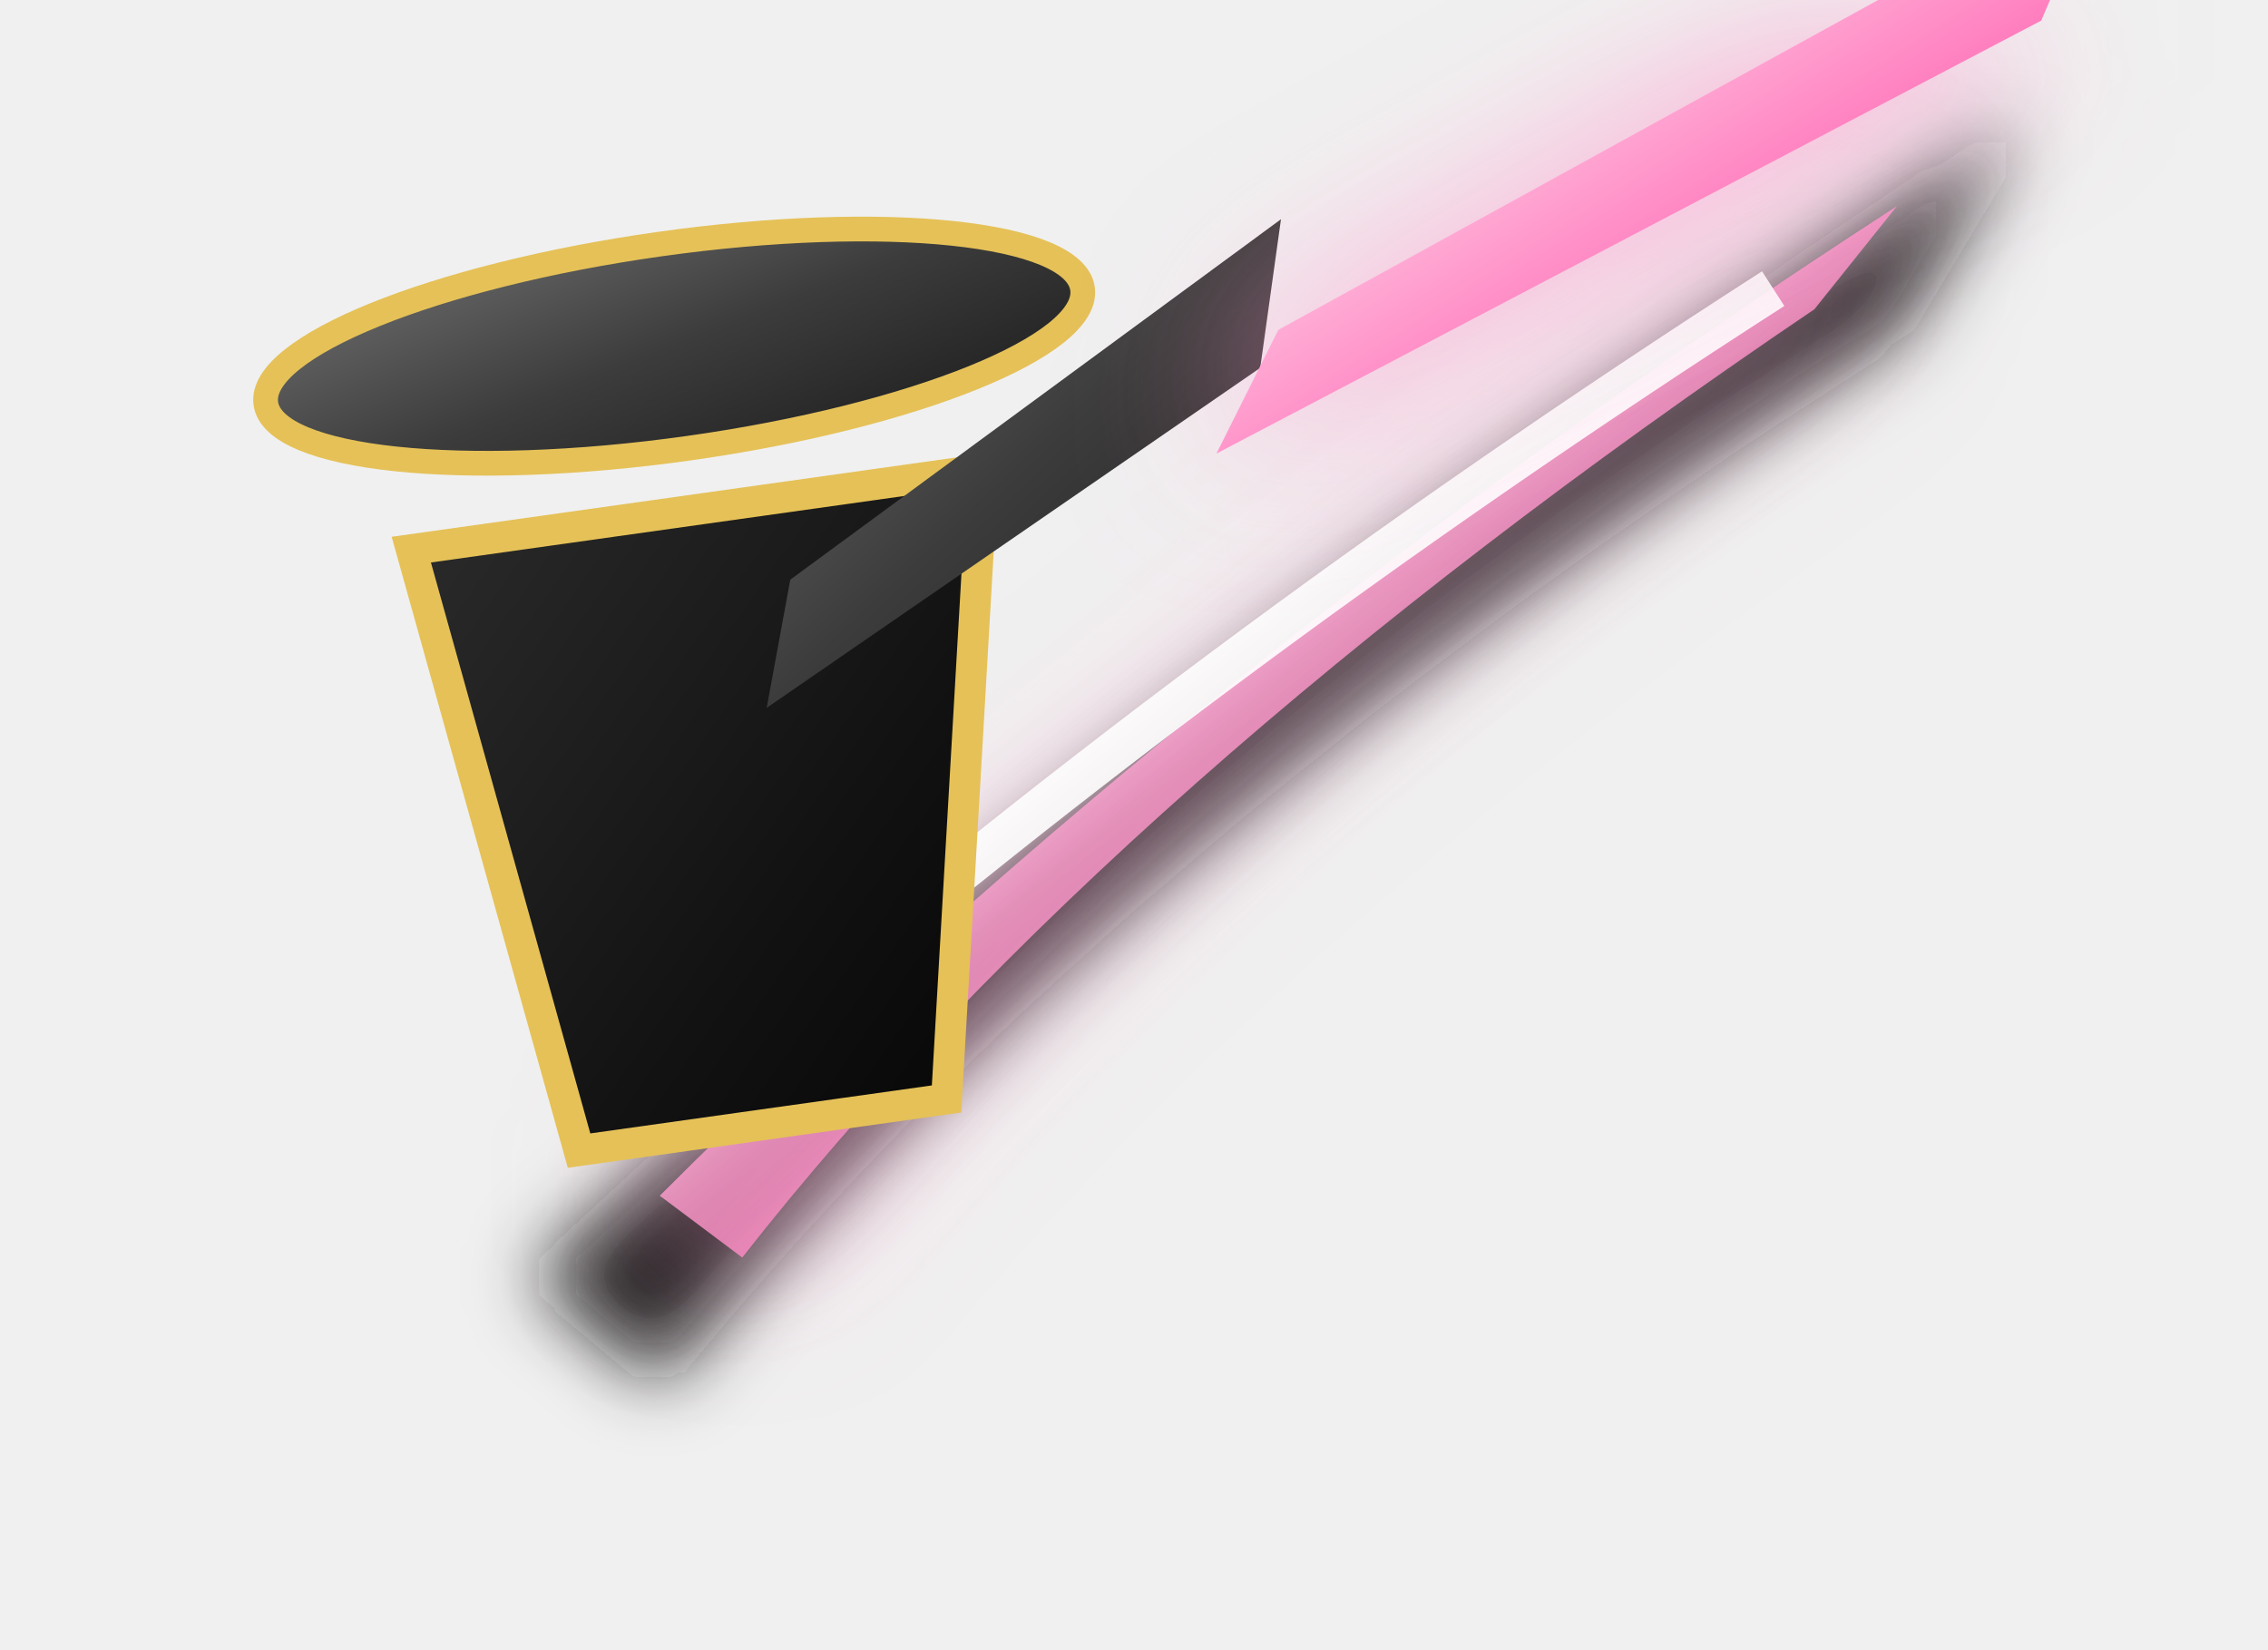
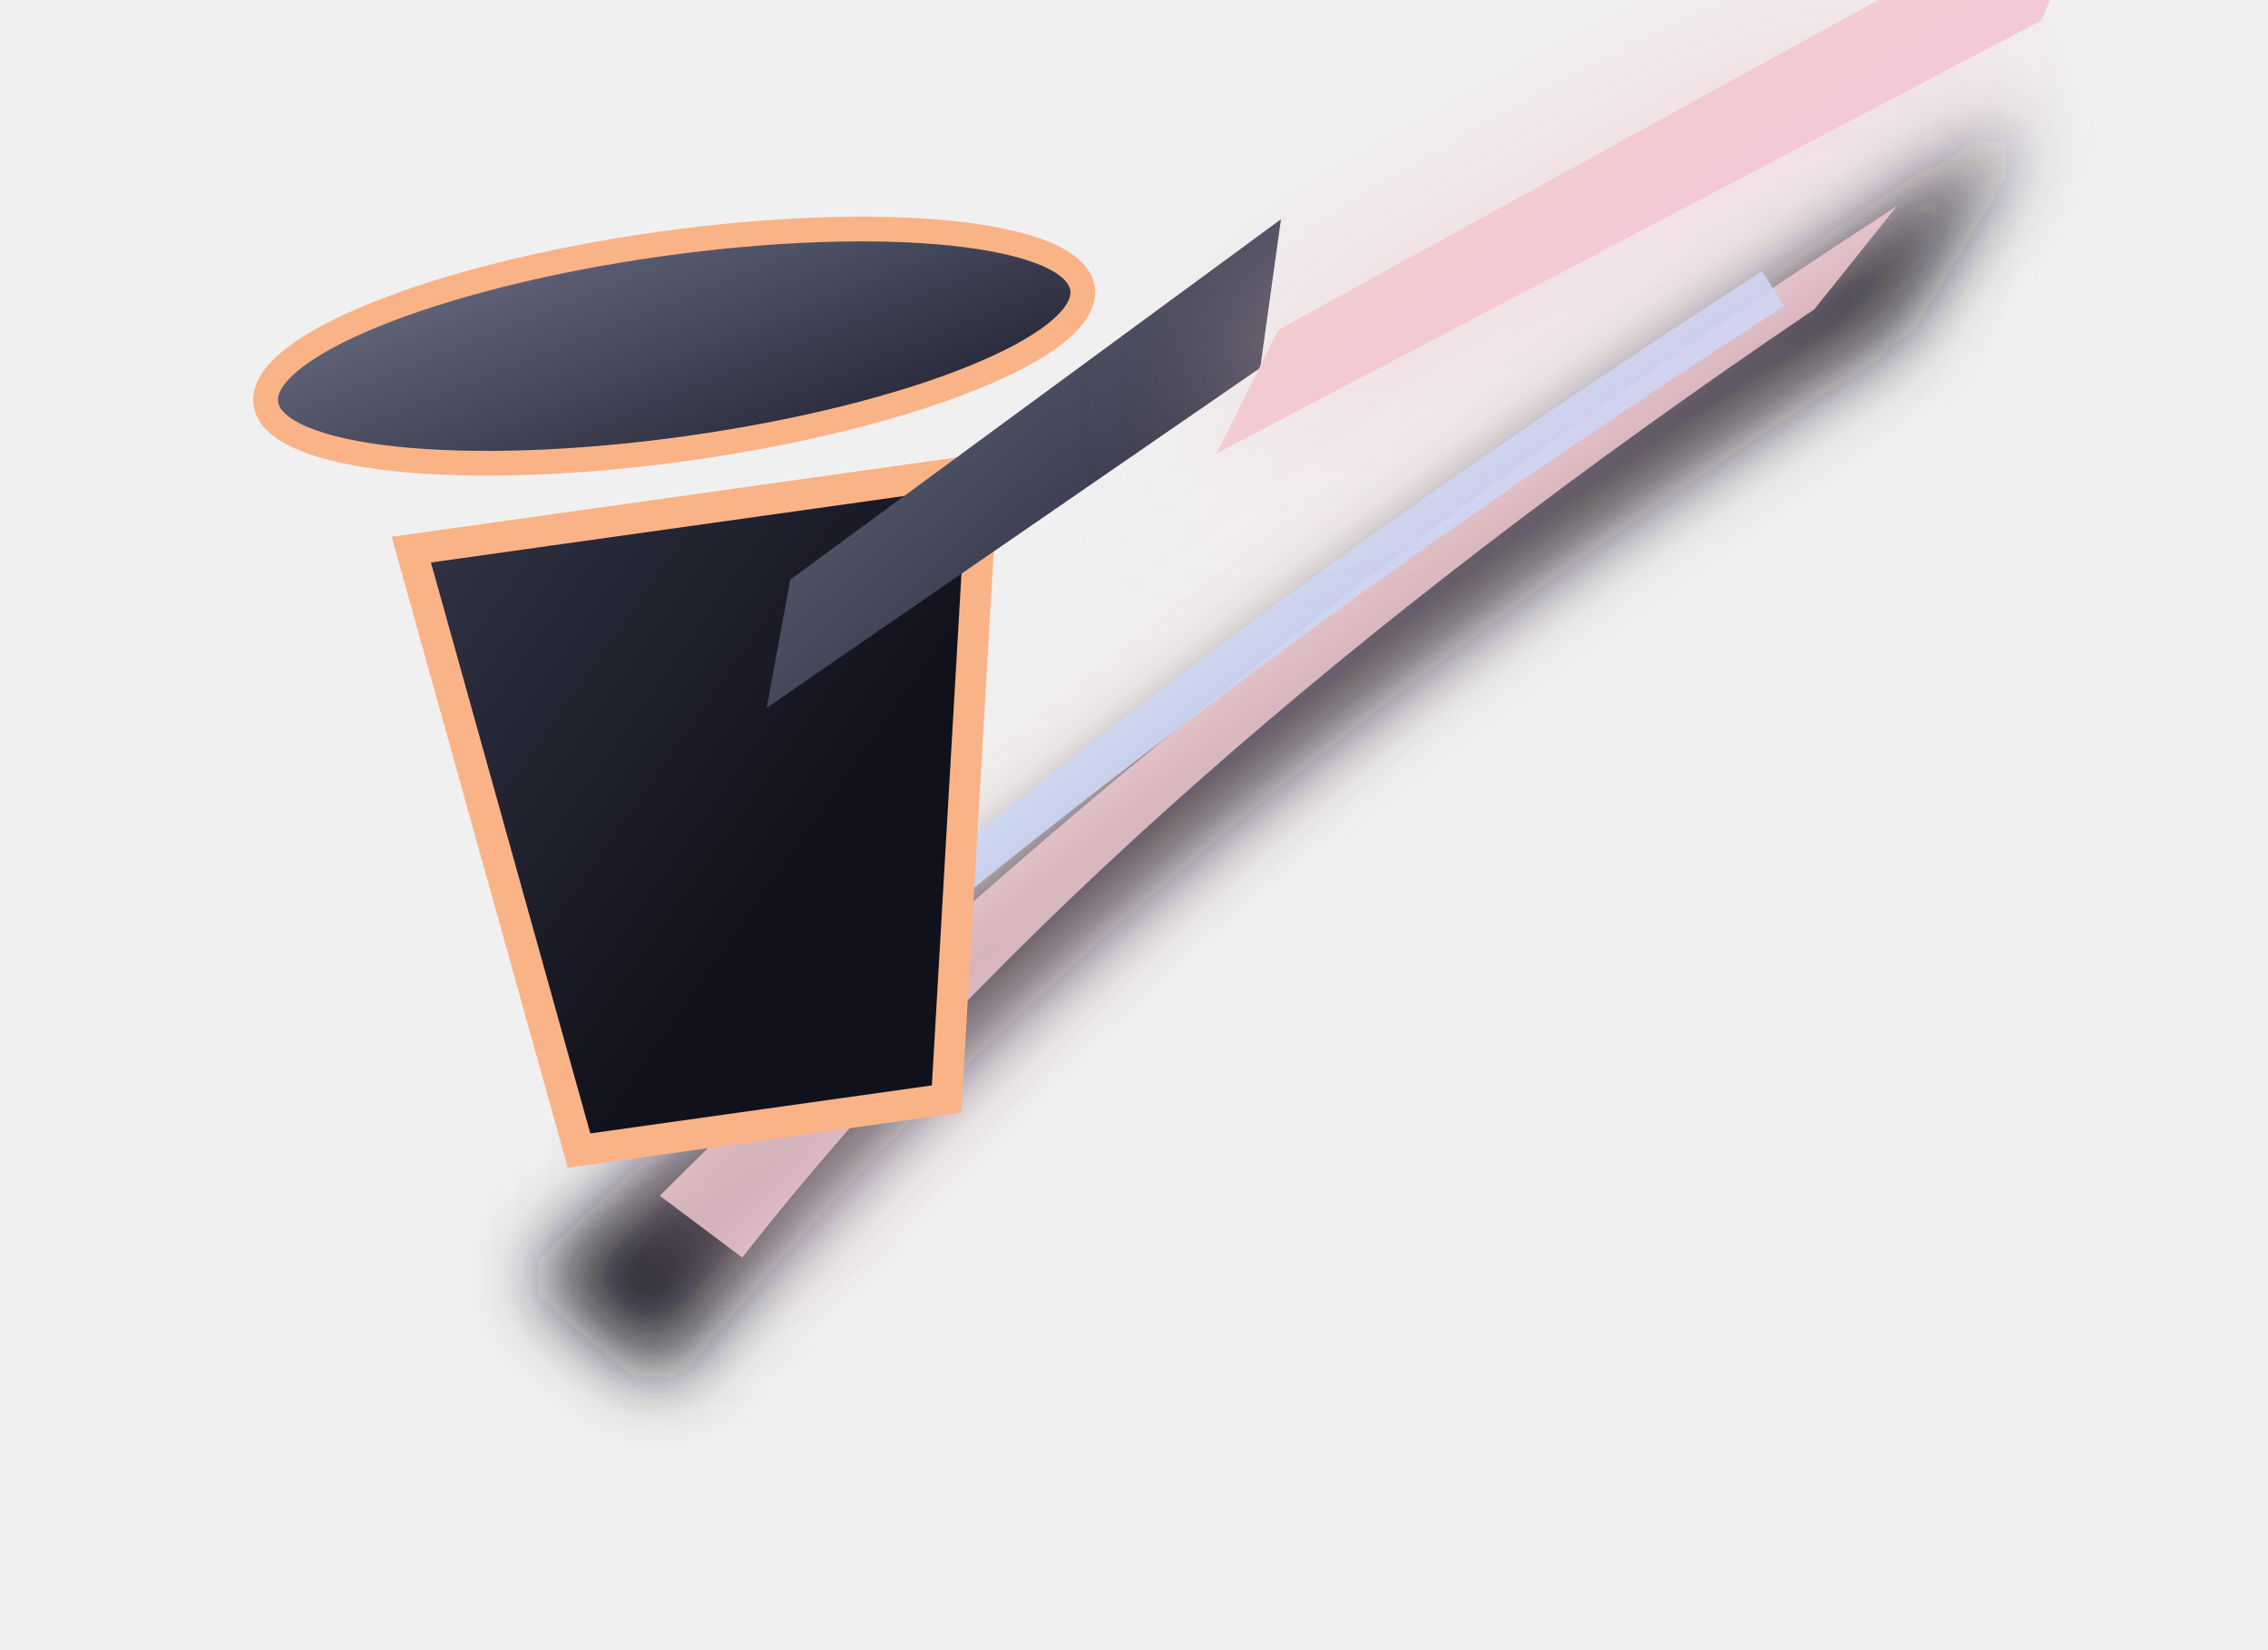
<svg xmlns="http://www.w3.org/2000/svg" viewBox="0 0 110 80" width="110" height="80">
  <defs>
    <filter id="goldGlow" x="-50%" y="-50%" width="200%" height="200%">
      <feGaussianBlur stdDeviation="4.5" result="blur" />
      <feMerge>
        <feMergeNode in="blur" />
        <feMergeNode in="SourceGraphic" />
      </feMerge>
    </filter>
    <filter id="heavyGoldGlow" x="-80%" y="-80%" width="260%" height="260%">
      <feGaussianBlur stdDeviation="7" result="blur1" />
      <feGaussianBlur stdDeviation="2.5" result="blur2" />
      <feMerge>
        <feMergeNode in="blur1" />
        <feMergeNode in="blur2" />
        <feMergeNode in="SourceGraphic" />
      </feMerge>
    </filter>
    <filter id="sakuraGlow" x="-50%" y="-50%" width="200%" height="200%">
      <feGaussianBlur stdDeviation="4" result="blur" />
      <feMerge>
        <feMergeNode in="blur" />
        <feMergeNode in="SourceGraphic" />
      </feMerge>
    </filter>
    <filter id="inkMisty" x="-30%" y="-30%" width="160%" height="160%">
      <feGaussianBlur stdDeviation="1.8" />
    </filter>
    <filter id="redGlow" x="-40%" y="-40%" width="180%" height="180%">
      <feGaussianBlur stdDeviation="3.5" result="blur" />
      <feMerge>
        <feMergeNode in="blur" />
        <feMergeNode in="SourceGraphic" />
      </feMerge>
    </filter>
    <linearGradient id="inkWashGrad" x1="0%" y1="0%" x2="100%" y2="100%">
-       <stop offset="0%" stop-color="#2a2a2a" />
-       <stop offset="60%" stop-color="#121212" />
-       <stop offset="100%" stop-color="#050505" />
+       <stop offset="0%" stop-color="#313244" />
+       <stop offset="60%" stop-color="#11111b" />
+       <stop offset="100%" stop-color="#11111b" />
    </linearGradient>
    <linearGradient id="inkWashLight" x1="0%" y1="0%" x2="100%" y2="100%">
-       <stop offset="0%" stop-color="#6e6e6e" />
-       <stop offset="50%" stop-color="#3c3c3c" />
-       <stop offset="100%" stop-color="#1c1c1c" />
+       <stop offset="0%" stop-color="#6c7086" />
+       <stop offset="50%" stop-color="#45475a" />
+       <stop offset="100%" stop-color="#1e1e2e" />
    </linearGradient>
    <linearGradient id="spiritGold" x1="0%" y1="0%" x2="100%" y2="0%">
-       <stop offset="0%" stop-color="#ffffff" />
-       <stop offset="35%" stop-color="#ffe680" />
-       <stop offset="75%" stop-color="#e5c158" />
-       <stop offset="100%" stop-color="#b8860b" />
+       <stop offset="0%" stop-color="#cdd6f4" />
+       <stop offset="35%" stop-color="#f9e2af" />
+       <stop offset="75%" stop-color="#fab387" />
+       <stop offset="100%" stop-color="#fab387" />
    </linearGradient>
    <linearGradient id="sacredMaple" x1="0%" y1="0%" x2="100%" y2="100%">
-       <stop offset="0%" stop-color="#ff2200" />
-       <stop offset="50%" stop-color="#d43f00" />
-       <stop offset="100%" stop-color="#800000" />
+       <stop offset="0%" stop-color="#f38ba8" />
+       <stop offset="50%" stop-color="#fab387" />
+       <stop offset="100%" stop-color="#eba0ac" />
    </linearGradient>
    <linearGradient id="sakuraBlade" x1="0%" y1="0%" x2="100%" y2="100%">
-       <stop offset="0%" stop-color="#ffffff" />
-       <stop offset="40%" stop-color="#ffb3d9" />
-       <stop offset="85%" stop-color="#ff3399" />
-       <stop offset="100%" stop-color="#cc0066" />
+       <stop offset="0%" stop-color="#cdd6f4" />
+       <stop offset="40%" stop-color="#f2cdcd" />
+       <stop offset="85%" stop-color="#f5c2e7" />
+       <stop offset="100%" stop-color="#cba6f7" />
    </linearGradient>
    <linearGradient id="crimsonGaze" x1="0%" y1="0%" x2="100%" y2="100%">
-       <stop offset="0%" stop-color="#ff3333" />
-       <stop offset="60%" stop-color="#aa0000" />
-       <stop offset="100%" stop-color="#550000" />
+       <stop offset="0%" stop-color="#f38ba8" />
+       <stop offset="60%" stop-color="#eba0ac" />
+       <stop offset="100%" stop-color="#1e1e2e" />
    </linearGradient>
  </defs>
  <path d="M 26 62 Q 58 32 98 6 L 92 16 Q 54 40 32 67 Z" fill="url(#inkWashGrad)" filter="url(#inkMisty)" opacity="0.95" />
  <path d="M 32 58 Q 58 32 92 10 L 88 15 Q 54 38 36 61 Z" fill="url(#sakuraBlade)" filter="url(#sakuraGlow)" opacity="0.85" />
-   <path d="M 35 52 Q 58 32 86 14" fill="none" stroke="#ffffff" stroke-width="2" opacity="0.9" />
+   <path d="M 35 52 Q 58 32 86 14" fill="none" stroke="#cdd6f4" stroke-width="2" opacity="0.9" />
  <g transform="rotate(-8 40 40)">
-     <path d="M 22 24 L 50 24 L 44 54 L 26 54 Z" fill="url(#inkWashGrad)" stroke="#e5c158" stroke-width="1.5" />
-     <ellipse cx="36" cy="16" rx="20" ry="5" fill="url(#inkWashLight)" stroke="#e5c158" stroke-width="1.2" />
+     <path d="M 22 24 L 50 24 L 44 54 L 26 54 Z" fill="url(#inkWashGrad)" stroke="#fab387" stroke-width="1.5" />
+     <ellipse cx="36" cy="16" rx="20" ry="5" fill="url(#inkWashLight)" stroke="#fab387" stroke-width="1.2" />
    <path d="M 40 28 L 66 14 L 64 21 L 38 34 Z" fill="url(#inkWashLight)" />
  </g>
  <path d="M 62 16 L 102 -6 L 99 1 L 59 22 Z" fill="url(#sakuraBlade)" filter="url(#sakuraGlow)" />
</svg>
